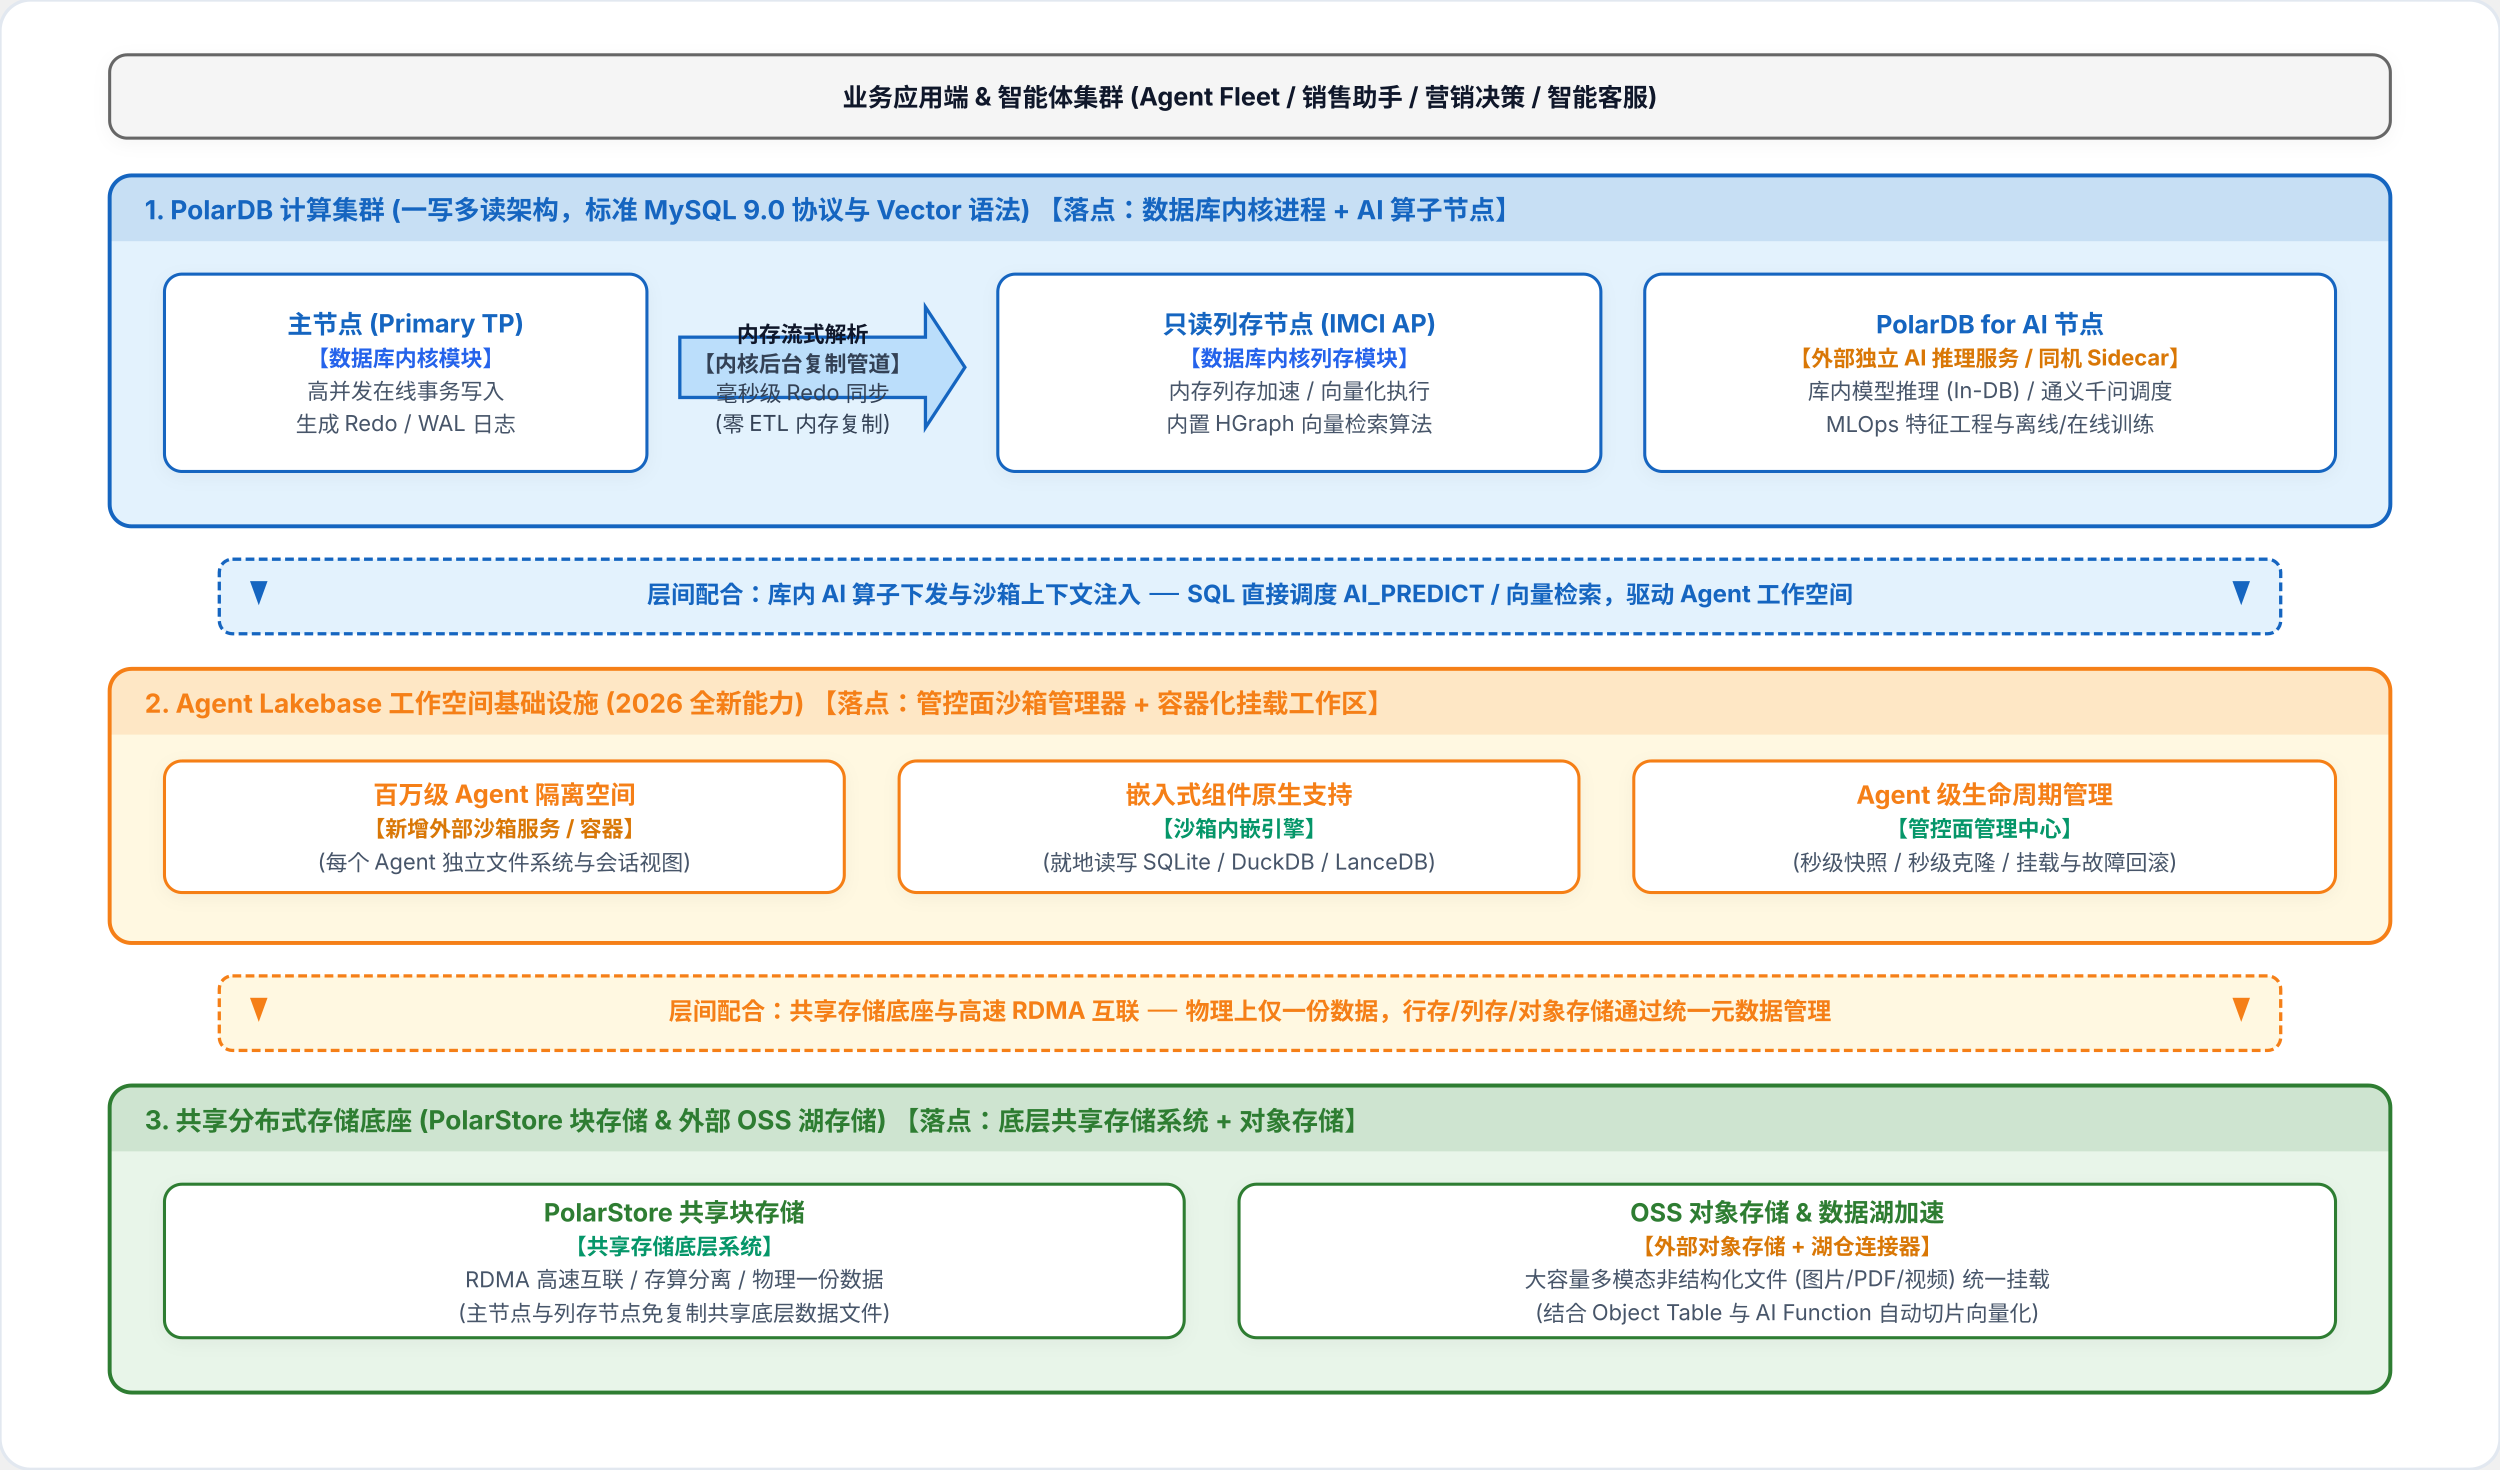
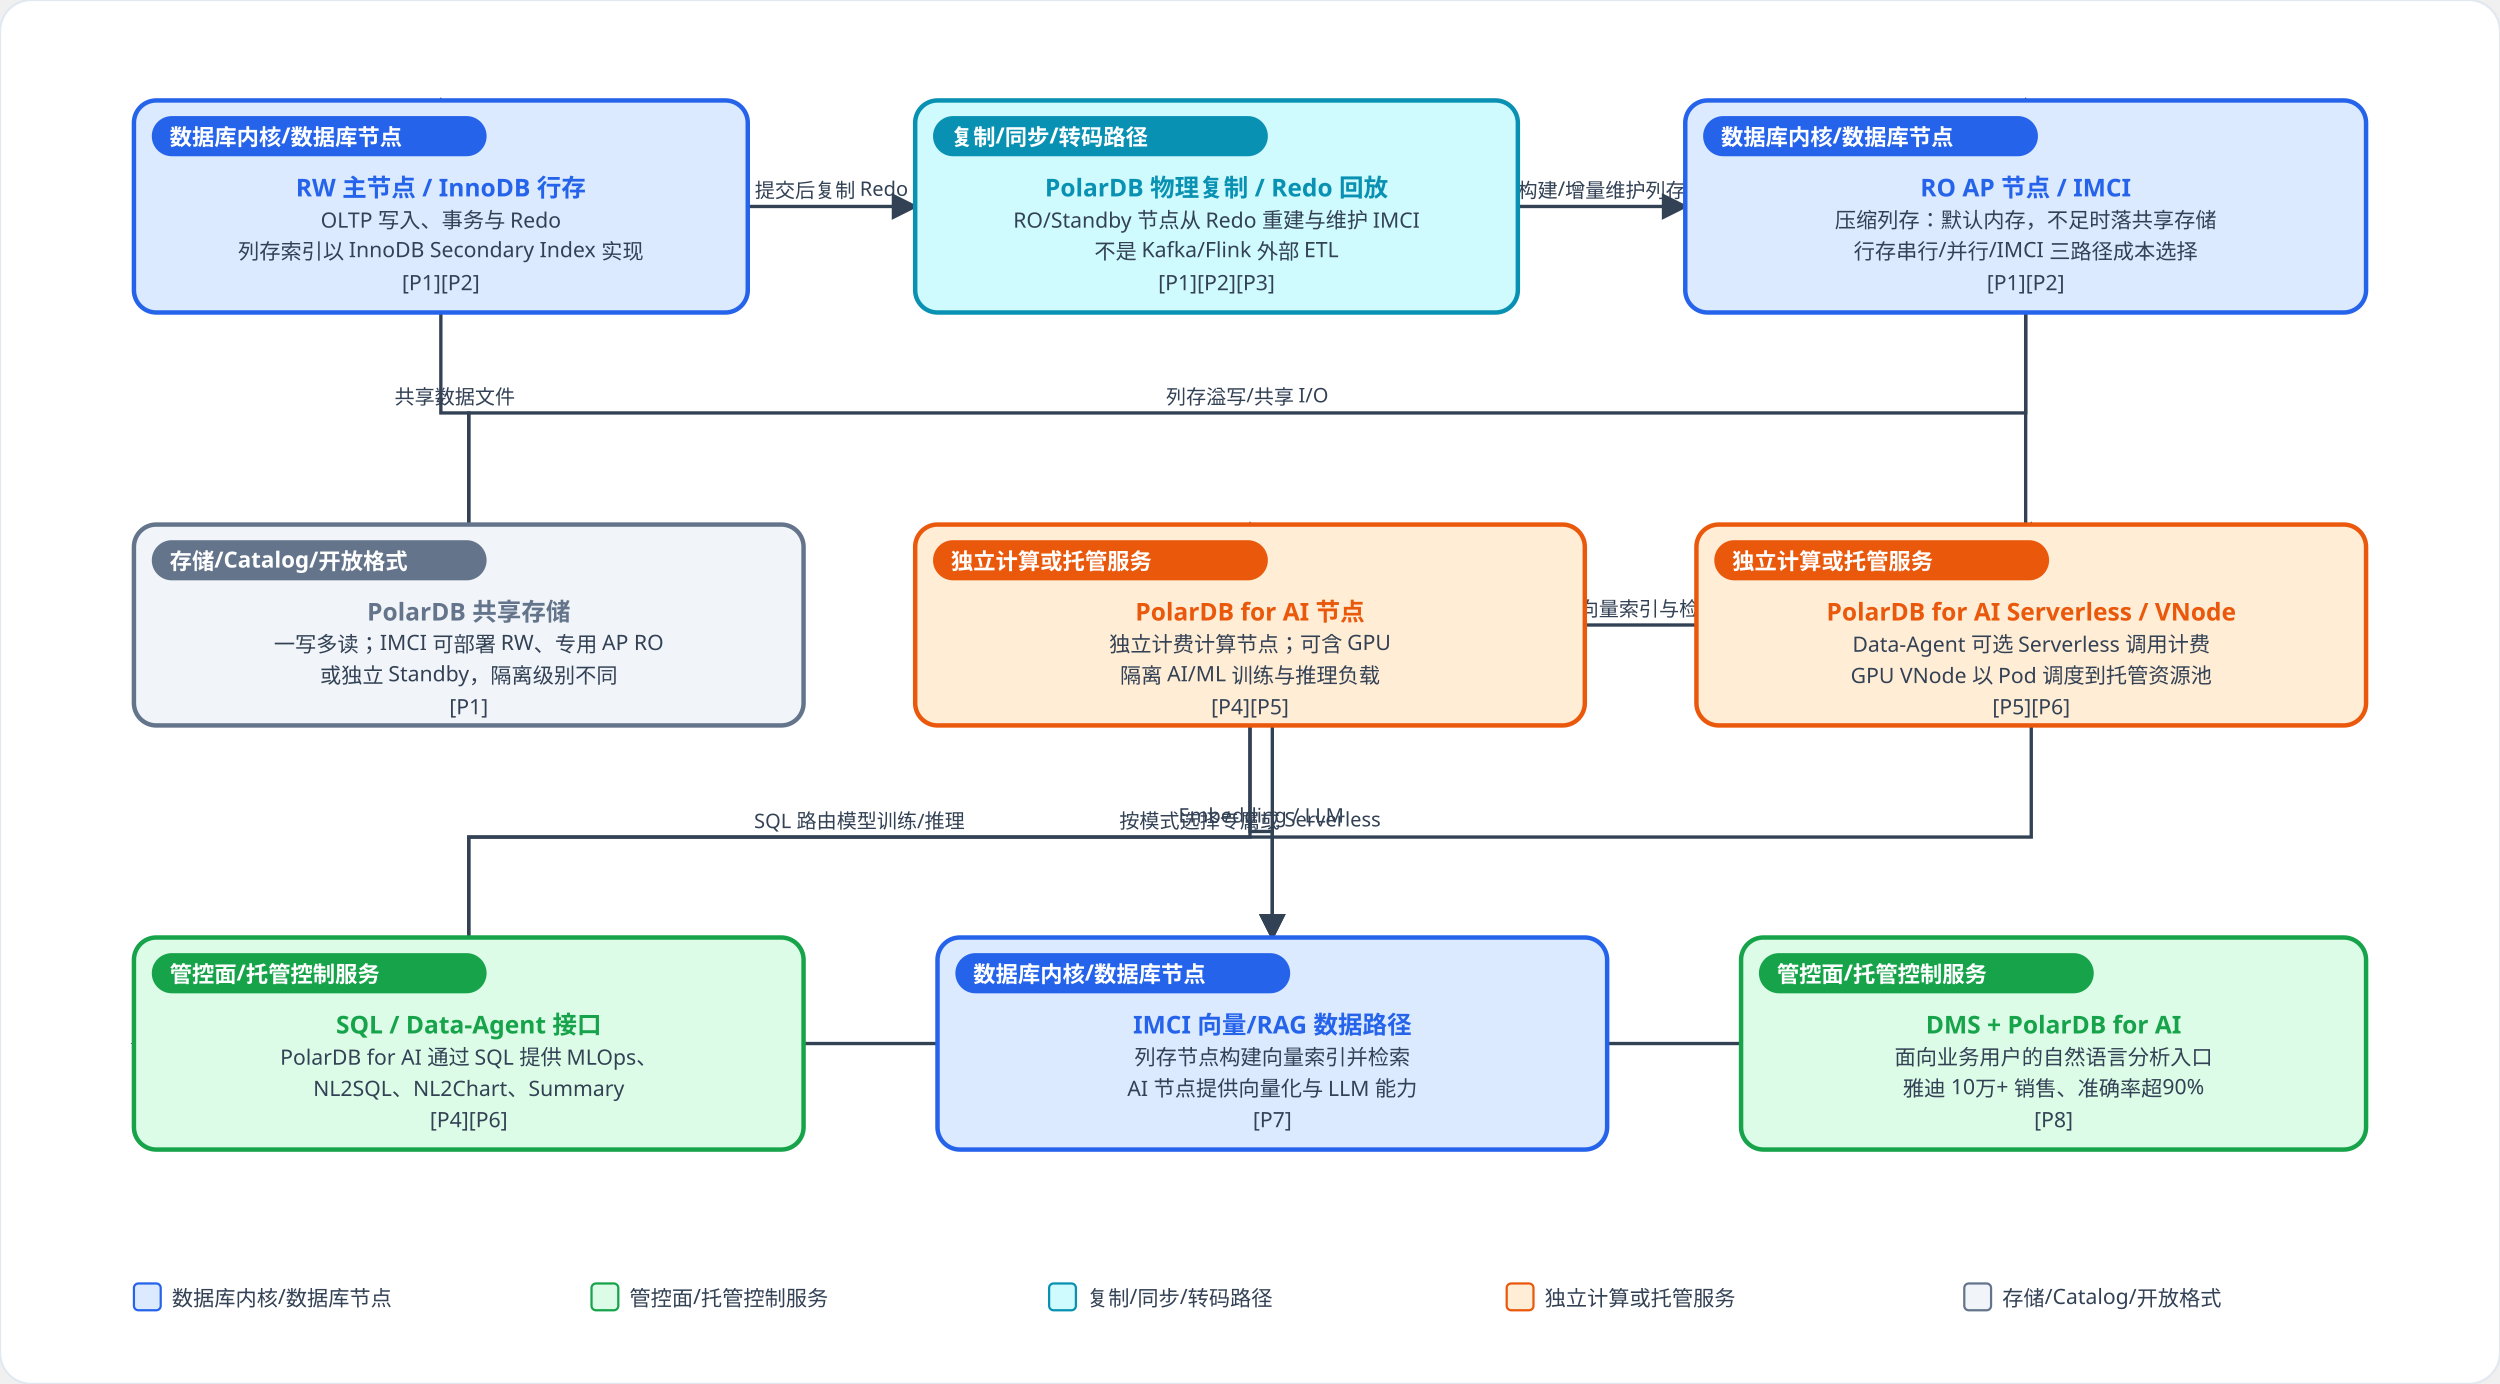
- <svg xmlns="http://www.w3.org/2000/svg" viewBox="0 0 1140 670" width="100%" height="auto">
-   <rect x="0" y="0" width="1140" height="670" rx="14" fill="#ffffff" stroke="#e2e8f0" stroke-width="1.5" />
-   <rect x="50.0" y="80.0" width="1040.0" height="160.0" rx="10" fill="#e3f2fd" stroke="#1565c0" stroke-width="1.8" />
-   <path d="M 50.0 90.0 A 10 10 0 0 1 60.0 80.0 L 1080.0 80.0 A 10 10 0 0 1 1090.0 90.0 L 1090.0 110.0 L 50.0 110.0 Z" fill="#1565c0" opacity="0.14" />
-   <text x="66.0" y="100.0" font-family="-apple-system, BlinkMacSystemFont, Segoe UI, sans-serif" font-size="12" font-weight="700" fill="#1565c0">1. PolarDB 计算集群 (一写多读架构，标准 MySQL 9.0 协议与 Vector 语法)  【落点：数据库内核进程 + AI 算子节点】</text>
-   <rect x="50.0" y="305.0" width="1040.0" height="125.0" rx="10" fill="#fff8e1" stroke="#f57f17" stroke-width="1.8" />
-   <path d="M 50.0 315.0 A 10 10 0 0 1 60.0 305.0 L 1080.0 305.0 A 10 10 0 0 1 1090.0 315.0 L 1090.0 335.0 L 50.0 335.0 Z" fill="#f57f17" opacity="0.14" />
-   <text x="66.0" y="325.0" font-family="-apple-system, BlinkMacSystemFont, Segoe UI, sans-serif" font-size="12" font-weight="700" fill="#f57f17">2. Agent Lakebase 工作空间基础设施 (2026 全新能力)  【落点：管控面沙箱管理器 + 容器化挂载工作区】</text>
-   <rect x="50.0" y="495.0" width="1040.0" height="140.0" rx="10" fill="#e8f5e9" stroke="#2e7d32" stroke-width="1.8" />
-   <path d="M 50.0 505.0 A 10 10 0 0 1 60.0 495.0 L 1080.0 495.0 A 10 10 0 0 1 1090.0 505.0 L 1090.0 525.0 L 50.0 525.0 Z" fill="#2e7d32" opacity="0.14" />
-   <text x="66.0" y="515.0" font-family="-apple-system, BlinkMacSystemFont, Segoe UI, sans-serif" font-size="12" font-weight="700" fill="#2e7d32">3. 共享分布式存储底座 (PolarStore 块存储 &amp; 外部 OSS 湖存储)  【落点：底层共享存储系统 + 对象存储】</text>
-   <rect x="50.0" y="25.0" width="1040.0" height="38.0" rx="8" fill="#f5f5f5" stroke="#666666" stroke-width="1.4" filter="drop-shadow(0 2px 4px rgba(0,0,0,0.04))" />
-   <text x="570.0" y="48.5" font-family="-apple-system, BlinkMacSystemFont, Segoe UI, sans-serif" font-size="11.5" font-weight="700" fill="#0f172a" text-anchor="middle">业务应用端 &amp; 智能体集群 (Agent Fleet / 销售助手 / 营销决策 / 智能客服)</text>
-   <rect x="75.0" y="125.0" width="220.0" height="90.0" rx="8" fill="#ffffff" stroke="#1565c0" stroke-width="1.4" filter="drop-shadow(0 2px 4px rgba(0,0,0,0.04))" />
-   <text x="185.0" y="152.0" font-family="-apple-system, BlinkMacSystemFont, Segoe UI, sans-serif" font-size="11.5" font-weight="700" fill="#1565c0" text-anchor="middle">主节点 (Primary TP)</text>
-   <text x="185.0" y="167.0" font-family="-apple-system, BlinkMacSystemFont, Segoe UI, sans-serif" font-size="10" font-weight="700" fill="#2563eb" text-anchor="middle">【数据库内核模块】</text>
-   <text x="185.0" y="182.0" font-family="-apple-system, BlinkMacSystemFont, Segoe UI, sans-serif" font-size="10" font-weight="400" fill="#475569" text-anchor="middle">高并发在线事务写入</text>
-   <text x="185.0" y="197.0" font-family="-apple-system, BlinkMacSystemFont, Segoe UI, sans-serif" font-size="10" font-weight="400" fill="#475569" text-anchor="middle">生成 Redo / WAL 日志</text>
-   <path d="M 310.0 153.75 L 422.0 153.75 L 422.0 140.0 L 440.0 167.5 L 422.0 195.0 L 422.0 181.25 L 310.0 181.25 Z" fill="#bbdefb" stroke="#1565c0" stroke-width="1.5" />
-   <text x="366.0" y="156.0" font-family="-apple-system, BlinkMacSystemFont, Segoe UI, sans-serif" font-size="10" font-weight="700" fill="#0f172a" text-anchor="middle">内存流式解析</text>
-   <text x="366.0" y="169.5" font-family="-apple-system, BlinkMacSystemFont, Segoe UI, sans-serif" font-size="10" font-weight="700" fill="#334155" text-anchor="middle">【内核后台复制管道】</text>
-   <text x="366.0" y="183.0" font-family="-apple-system, BlinkMacSystemFont, Segoe UI, sans-serif" font-size="10" font-weight="400" fill="#334155" text-anchor="middle">毫秒级 Redo 同步</text>
-   <text x="366.0" y="196.5" font-family="-apple-system, BlinkMacSystemFont, Segoe UI, sans-serif" font-size="10" font-weight="400" fill="#334155" text-anchor="middle">(零 ETL 内存复制)</text>
-   <rect x="455.0" y="125.0" width="275.0" height="90.0" rx="8" fill="#ffffff" stroke="#1565c0" stroke-width="1.4" filter="drop-shadow(0 2px 4px rgba(0,0,0,0.04))" />
-   <text x="592.5" y="152.0" font-family="-apple-system, BlinkMacSystemFont, Segoe UI, sans-serif" font-size="11.5" font-weight="700" fill="#1565c0" text-anchor="middle">只读列存节点 (IMCI AP)</text>
-   <text x="592.5" y="167.0" font-family="-apple-system, BlinkMacSystemFont, Segoe UI, sans-serif" font-size="10" font-weight="700" fill="#2563eb" text-anchor="middle">【数据库内核列存模块】</text>
-   <text x="592.5" y="182.0" font-family="-apple-system, BlinkMacSystemFont, Segoe UI, sans-serif" font-size="10" font-weight="400" fill="#475569" text-anchor="middle">内存列存加速 / 向量化执行</text>
-   <text x="592.5" y="197.0" font-family="-apple-system, BlinkMacSystemFont, Segoe UI, sans-serif" font-size="10" font-weight="400" fill="#475569" text-anchor="middle">内置 HGraph 向量检索算法</text>
-   <rect x="750.0" y="125.0" width="315.0" height="90.0" rx="8" fill="#ffffff" stroke="#1565c0" stroke-width="1.4" filter="drop-shadow(0 2px 4px rgba(0,0,0,0.04))" />
-   <text x="907.5" y="152.0" font-family="-apple-system, BlinkMacSystemFont, Segoe UI, sans-serif" font-size="11.5" font-weight="700" fill="#1565c0" text-anchor="middle">PolarDB for AI 节点</text>
-   <text x="907.5" y="167.0" font-family="-apple-system, BlinkMacSystemFont, Segoe UI, sans-serif" font-size="10" font-weight="700" fill="#d97706" text-anchor="middle">【外部独立 AI 推理服务 / 同机 Sidecar】</text>
-   <text x="907.5" y="182.0" font-family="-apple-system, BlinkMacSystemFont, Segoe UI, sans-serif" font-size="10" font-weight="400" fill="#475569" text-anchor="middle">库内模型推理 (In-DB) / 通义千问调度</text>
-   <text x="907.5" y="197.0" font-family="-apple-system, BlinkMacSystemFont, Segoe UI, sans-serif" font-size="10" font-weight="400" fill="#475569" text-anchor="middle">MLOps 特征工程与离线/在线训练</text>
-   <rect x="100.0" y="255.0" width="940.0" height="34.0" rx="6" fill="#e3f2fd" stroke="#1565c0" stroke-width="1.5" stroke-dasharray="4 2" />
-   <polygon points="114.0,265.0 122.0,265.0 118.0,276.0" fill="#1565c0" />
-   <polygon points="1018.0,265.0 1026.0,265.0 1022.0,276.0" fill="#1565c0" />
-   <text x="570.0" y="275.0" font-family="-apple-system, BlinkMacSystemFont, Segoe UI, sans-serif" font-size="11" font-weight="700" fill="#1565c0" text-anchor="middle">层间配合：库内 AI 算子下发与沙箱上下文注入 ── SQL 直接调度 AI_PREDICT / 向量检索，驱动 Agent 工作空间</text>
-   <rect x="75.0" y="347.0" width="310.0" height="60.0" rx="8" fill="#ffffff" stroke="#f57f17" stroke-width="1.4" filter="drop-shadow(0 2px 4px rgba(0,0,0,0.04))" />
-   <text x="230.0" y="366.5" font-family="-apple-system, BlinkMacSystemFont, Segoe UI, sans-serif" font-size="11.5" font-weight="700" fill="#f57f17" text-anchor="middle">百万级 Agent 隔离空间</text>
-   <text x="230.0" y="381.5" font-family="-apple-system, BlinkMacSystemFont, Segoe UI, sans-serif" font-size="10" font-weight="700" fill="#d97706" text-anchor="middle">【新增外部沙箱服务 / 容器】</text>
-   <text x="230.0" y="396.5" font-family="-apple-system, BlinkMacSystemFont, Segoe UI, sans-serif" font-size="10" font-weight="400" fill="#475569" text-anchor="middle">(每个 Agent 独立文件系统与会话视图)</text>
-   <rect x="410.0" y="347.0" width="310.0" height="60.0" rx="8" fill="#ffffff" stroke="#f57f17" stroke-width="1.4" filter="drop-shadow(0 2px 4px rgba(0,0,0,0.04))" />
-   <text x="565.0" y="366.5" font-family="-apple-system, BlinkMacSystemFont, Segoe UI, sans-serif" font-size="11.5" font-weight="700" fill="#f57f17" text-anchor="middle">嵌入式组件原生支持</text>
-   <text x="565.0" y="381.5" font-family="-apple-system, BlinkMacSystemFont, Segoe UI, sans-serif" font-size="10" font-weight="700" fill="#059669" text-anchor="middle">【沙箱内嵌引擎】</text>
-   <text x="565.0" y="396.5" font-family="-apple-system, BlinkMacSystemFont, Segoe UI, sans-serif" font-size="10" font-weight="400" fill="#475569" text-anchor="middle">(就地读写 SQLite / DuckDB / LanceDB)</text>
-   <rect x="745.0" y="347.0" width="320.0" height="60.0" rx="8" fill="#ffffff" stroke="#f57f17" stroke-width="1.4" filter="drop-shadow(0 2px 4px rgba(0,0,0,0.04))" />
-   <text x="905.0" y="366.5" font-family="-apple-system, BlinkMacSystemFont, Segoe UI, sans-serif" font-size="11.5" font-weight="700" fill="#f57f17" text-anchor="middle">Agent 级生命周期管理</text>
-   <text x="905.0" y="381.5" font-family="-apple-system, BlinkMacSystemFont, Segoe UI, sans-serif" font-size="10" font-weight="700" fill="#059669" text-anchor="middle">【管控面管理中心】</text>
-   <text x="905.0" y="396.5" font-family="-apple-system, BlinkMacSystemFont, Segoe UI, sans-serif" font-size="10" font-weight="400" fill="#475569" text-anchor="middle">(秒级快照 / 秒级克隆 / 挂载与故障回滚)</text>
-   <rect x="100.0" y="445.0" width="940.0" height="34.0" rx="6" fill="#fff8e1" stroke="#f57f17" stroke-width="1.5" stroke-dasharray="4 2" />
-   <polygon points="114.0,455.0 122.0,455.0 118.0,466.0" fill="#f57f17" />
-   <polygon points="1018.0,455.0 1026.0,455.0 1022.0,466.0" fill="#f57f17" />
-   <text x="570.0" y="465.0" font-family="-apple-system, BlinkMacSystemFont, Segoe UI, sans-serif" font-size="11" font-weight="700" fill="#f57f17" text-anchor="middle">层间配合：共享存储底座与高速 RDMA 互联 ── 物理上仅一份数据，行存/列存/对象存储通过统一元数据管理</text>
-   <rect x="75.0" y="540.0" width="465.0" height="70.0" rx="8" fill="#ffffff" stroke="#2e7d32" stroke-width="1.4" filter="drop-shadow(0 2px 4px rgba(0,0,0,0.04))" />
-   <text x="307.5" y="557.0" font-family="-apple-system, BlinkMacSystemFont, Segoe UI, sans-serif" font-size="11.5" font-weight="700" fill="#2e7d32" text-anchor="middle">PolarStore 共享块存储</text>
-   <text x="307.5" y="572.0" font-family="-apple-system, BlinkMacSystemFont, Segoe UI, sans-serif" font-size="10" font-weight="700" fill="#059669" text-anchor="middle">【共享存储底层系统】</text>
-   <text x="307.5" y="587.0" font-family="-apple-system, BlinkMacSystemFont, Segoe UI, sans-serif" font-size="10" font-weight="400" fill="#475569" text-anchor="middle">RDMA 高速互联 / 存算分离 / 物理一份数据</text>
-   <text x="307.5" y="602.0" font-family="-apple-system, BlinkMacSystemFont, Segoe UI, sans-serif" font-size="10" font-weight="400" fill="#475569" text-anchor="middle">(主节点与列存节点免复制共享底层数据文件)</text>
-   <rect x="565.0" y="540.0" width="500.0" height="70.0" rx="8" fill="#ffffff" stroke="#2e7d32" stroke-width="1.4" filter="drop-shadow(0 2px 4px rgba(0,0,0,0.04))" />
-   <text x="815.0" y="557.0" font-family="-apple-system, BlinkMacSystemFont, Segoe UI, sans-serif" font-size="11.5" font-weight="700" fill="#2e7d32" text-anchor="middle">OSS 对象存储 &amp; 数据湖加速</text>
-   <text x="815.0" y="572.0" font-family="-apple-system, BlinkMacSystemFont, Segoe UI, sans-serif" font-size="10" font-weight="700" fill="#d97706" text-anchor="middle">【外部对象存储 + 湖仓连接器】</text>
-   <text x="815.0" y="587.0" font-family="-apple-system, BlinkMacSystemFont, Segoe UI, sans-serif" font-size="10" font-weight="400" fill="#475569" text-anchor="middle">大容量多模态非结构化文件 (图片/PDF/视频) 统一挂载</text>
-   <text x="815.0" y="602.0" font-family="-apple-system, BlinkMacSystemFont, Segoe UI, sans-serif" font-size="10" font-weight="400" fill="#475569" text-anchor="middle">(结合 Object Table 与 AI Function 自动切片向量化)</text>
+ <svg xmlns="http://www.w3.org/2000/svg" viewBox="0 0 1120 620" width="100%" height="auto">
+   <defs>
+     <marker id="arr" markerWidth="8" markerHeight="8" refX="7" refY="4" orient="auto">
+       <path d="M0,0 L8,4 L0,8 Z" fill="#334155" />
+     </marker>
+   </defs>
+   <rect width="1120" height="620" rx="14" fill="#fff" stroke="#e2e8f0" />
+   <path d="M335,92.5 L335,92.5 L410,92.5 L410,92.5" fill="none" stroke="#334155" stroke-width="1.5" marker-end="url(#arr)" />
+   <text x="372.5" y="88.5" text-anchor="middle" font-size="9" font-family="system-ui" fill="#334155">提交后复制 Redo</text>
+   <path d="M680,92.5 L680,92.5 L755,92.5 L755,92.5" fill="none" stroke="#334155" stroke-width="1.5" marker-end="url(#arr)" />
+   <text x="717.5" y="88.5" text-anchor="middle" font-size="9" font-family="system-ui" fill="#334155">后台构建/增量维护列存索引</text>
+   <path d="M210.0,325 L210.0,185.0 L197.5,185.0 L197.5,45" fill="none" stroke="#334155" stroke-width="1.5" marker-end="url(#arr)" />
+   <text x="203.75" y="181.0" text-anchor="middle" font-size="9" font-family="system-ui" fill="#334155">共享数据文件</text>
+   <path d="M210.0,325 L210.0,185.0 L907.5,185.0 L907.5,45" fill="none" stroke="#334155" stroke-width="1.5" marker-end="url(#arr)" />
+   <text x="558.75" y="181.0" text-anchor="middle" font-size="9" font-family="system-ui" fill="#334155">列存溢写/共享 I/O</text>
+   <path d="M210.0,515 L210.0,375.0 L560.0,375.0 L560.0,235" fill="none" stroke="#334155" stroke-width="1.5" marker-end="url(#arr)" />
+   <text x="385.0" y="371.0" text-anchor="middle" font-size="9" font-family="system-ui" fill="#334155">SQL 路由模型训练/推理</text>
+   <path d="M210.0,515 L210.0,375.0 L910.0,375.0 L910.0,235" fill="none" stroke="#334155" stroke-width="1.5" marker-end="url(#arr)" />
+   <text x="560.0" y="371.0" text-anchor="middle" font-size="9" font-family="system-ui" fill="#334155">按模式选择专属或 Serverless</text>
+   <path d="M560.0,325 L560.0,372.5 L570.0,372.5 L570.0,420" fill="none" stroke="#334155" stroke-width="1.5" marker-end="url(#arr)" />
+   <text x="565.0" y="368.5" text-anchor="middle" font-size="9" font-family="system-ui" fill="#334155">Embedding / LLM</text>
+   <path d="M907.5,140 L907.5,280.0 L570.0,280.0 L570.0,420" fill="none" stroke="#334155" stroke-width="1.5" marker-end="url(#arr)" />
+   <text x="738.75" y="276.0" text-anchor="middle" font-size="9" font-family="system-ui" fill="#334155">向量索引与检索</text>
+   <path d="M1060,467.5 L1060,467.5 L60,467.5 L60,467.5" fill="none" stroke="#334155" stroke-width="1.5" marker-end="url(#arr)" />
+   <text x="560.0" y="463.5" text-anchor="middle" font-size="9" font-family="system-ui" fill="#334155">自然语言请求</text>
+   <rect x="60" y="45" width="275" height="95" rx="10" fill="#dbeafe" stroke="#2563eb" stroke-width="2" />
+   <rect x="68" y="52" width="150" height="18" rx="9" fill="#2563eb" />
+   <text x="76" y="65" font-size="10" font-weight="700" font-family="system-ui" fill="#fff">数据库内核/数据库节点</text>
+   <text x="197.5" y="88" text-anchor="middle" font-size="11" font-weight="700" font-family="system-ui" fill="#2563eb">RW 主节点 / InnoDB 行存</text>
+   <text x="197.5" y="102" text-anchor="middle" font-size="9.5" font-weight="400" font-family="system-ui" fill="#334155">OLTP 写入、事务与 Redo</text>
+   <text x="197.5" y="116" text-anchor="middle" font-size="9.5" font-weight="400" font-family="system-ui" fill="#334155">列存索引以 InnoDB Secondary Index 实现</text>
+   <text x="197.5" y="130" text-anchor="middle" font-size="9.5" font-weight="400" font-family="system-ui" fill="#334155">[P1][P2]</text>
+   <rect x="410" y="45" width="270" height="95" rx="10" fill="#cffafe" stroke="#0891b2" stroke-width="2" />
+   <rect x="418" y="52" width="150" height="18" rx="9" fill="#0891b2" />
+   <text x="426" y="65" font-size="10" font-weight="700" font-family="system-ui" fill="#fff">复制/同步/转码路径</text>
+   <text x="545.0" y="88" text-anchor="middle" font-size="11" font-weight="700" font-family="system-ui" fill="#0891b2">PolarDB 物理复制 / Redo 回放</text>
+   <text x="545.0" y="102" text-anchor="middle" font-size="9.5" font-weight="400" font-family="system-ui" fill="#334155">RO/Standby 节点从 Redo 重建与维护 IMCI</text>
+   <text x="545.0" y="116" text-anchor="middle" font-size="9.5" font-weight="400" font-family="system-ui" fill="#334155">不是 Kafka/Flink 外部 ETL</text>
+   <text x="545.0" y="130" text-anchor="middle" font-size="9.5" font-weight="400" font-family="system-ui" fill="#334155">[P1][P2][P3]</text>
+   <rect x="755" y="45" width="305" height="95" rx="10" fill="#dbeafe" stroke="#2563eb" stroke-width="2" />
+   <rect x="763" y="52" width="150" height="18" rx="9" fill="#2563eb" />
+   <text x="771" y="65" font-size="10" font-weight="700" font-family="system-ui" fill="#fff">数据库内核/数据库节点</text>
+   <text x="907.5" y="88" text-anchor="middle" font-size="11" font-weight="700" font-family="system-ui" fill="#2563eb">RO AP 节点 / IMCI</text>
+   <text x="907.5" y="102" text-anchor="middle" font-size="9.5" font-weight="400" font-family="system-ui" fill="#334155">压缩列存：默认内存，不足时落共享存储</text>
+   <text x="907.5" y="116" text-anchor="middle" font-size="9.5" font-weight="400" font-family="system-ui" fill="#334155">行存串行/并行/IMCI 三路径成本选择</text>
+   <text x="907.5" y="130" text-anchor="middle" font-size="9.5" font-weight="400" font-family="system-ui" fill="#334155">[P1][P2]</text>
+   <rect x="60" y="235" width="300" height="90" rx="10" fill="#f1f5f9" stroke="#64748b" stroke-width="2" />
+   <rect x="68" y="242" width="150" height="18" rx="9" fill="#64748b" />
+   <text x="76" y="255" font-size="10" font-weight="700" font-family="system-ui" fill="#fff">存储/Catalog/开放格式</text>
+   <text x="210.0" y="278" text-anchor="middle" font-size="11" font-weight="700" font-family="system-ui" fill="#64748b">PolarDB 共享存储</text>
+   <text x="210.0" y="292" text-anchor="middle" font-size="9.5" font-weight="400" font-family="system-ui" fill="#334155">一写多读；IMCI 可部署 RW、专用 AP RO</text>
+   <text x="210.0" y="306" text-anchor="middle" font-size="9.5" font-weight="400" font-family="system-ui" fill="#334155">或独立 Standby，隔离级别不同</text>
+   <text x="210.0" y="320" text-anchor="middle" font-size="9.5" font-weight="400" font-family="system-ui" fill="#334155">[P1]</text>
+   <rect x="410" y="235" width="300" height="90" rx="10" fill="#ffedd5" stroke="#ea580c" stroke-width="2" />
+   <rect x="418" y="242" width="150" height="18" rx="9" fill="#ea580c" />
+   <text x="426" y="255" font-size="10" font-weight="700" font-family="system-ui" fill="#fff">独立计算或托管服务</text>
+   <text x="560.0" y="278" text-anchor="middle" font-size="11" font-weight="700" font-family="system-ui" fill="#ea580c">PolarDB for AI 节点</text>
+   <text x="560.0" y="292" text-anchor="middle" font-size="9.5" font-weight="400" font-family="system-ui" fill="#334155">独立计费计算节点；可含 GPU</text>
+   <text x="560.0" y="306" text-anchor="middle" font-size="9.5" font-weight="400" font-family="system-ui" fill="#334155">隔离 AI/ML 训练与推理负载</text>
+   <text x="560.0" y="320" text-anchor="middle" font-size="9.5" font-weight="400" font-family="system-ui" fill="#334155">[P4][P5]</text>
+   <rect x="760" y="235" width="300" height="90" rx="10" fill="#ffedd5" stroke="#ea580c" stroke-width="2" />
+   <rect x="768" y="242" width="150" height="18" rx="9" fill="#ea580c" />
+   <text x="776" y="255" font-size="10" font-weight="700" font-family="system-ui" fill="#fff">独立计算或托管服务</text>
+   <text x="910.0" y="278" text-anchor="middle" font-size="11" font-weight="700" font-family="system-ui" fill="#ea580c">PolarDB for AI Serverless / VNode</text>
+   <text x="910.0" y="292" text-anchor="middle" font-size="9.5" font-weight="400" font-family="system-ui" fill="#334155">Data-Agent 可选 Serverless 调用计费</text>
+   <text x="910.0" y="306" text-anchor="middle" font-size="9.5" font-weight="400" font-family="system-ui" fill="#334155">GPU VNode 以 Pod 调度到托管资源池</text>
+   <text x="910.0" y="320" text-anchor="middle" font-size="9.5" font-weight="400" font-family="system-ui" fill="#334155">[P5][P6]</text>
+   <rect x="60" y="420" width="300" height="95" rx="10" fill="#dcfce7" stroke="#16a34a" stroke-width="2" />
+   <rect x="68" y="427" width="150" height="18" rx="9" fill="#16a34a" />
+   <text x="76" y="440" font-size="10" font-weight="700" font-family="system-ui" fill="#fff">管控面/托管控制服务</text>
+   <text x="210.0" y="463" text-anchor="middle" font-size="11" font-weight="700" font-family="system-ui" fill="#16a34a">SQL / Data-Agent 接口</text>
+   <text x="210.0" y="477" text-anchor="middle" font-size="9.5" font-weight="400" font-family="system-ui" fill="#334155">PolarDB for AI 通过 SQL 提供 MLOps、</text>
+   <text x="210.0" y="491" text-anchor="middle" font-size="9.5" font-weight="400" font-family="system-ui" fill="#334155">NL2SQL、NL2Chart、Summary</text>
+   <text x="210.0" y="505" text-anchor="middle" font-size="9.5" font-weight="400" font-family="system-ui" fill="#334155">[P4][P6]</text>
+   <rect x="420" y="420" width="300" height="95" rx="10" fill="#dbeafe" stroke="#2563eb" stroke-width="2" />
+   <rect x="428" y="427" width="150" height="18" rx="9" fill="#2563eb" />
+   <text x="436" y="440" font-size="10" font-weight="700" font-family="system-ui" fill="#fff">数据库内核/数据库节点</text>
+   <text x="570.0" y="463" text-anchor="middle" font-size="11" font-weight="700" font-family="system-ui" fill="#2563eb">IMCI 向量/RAG 数据路径</text>
+   <text x="570.0" y="477" text-anchor="middle" font-size="9.5" font-weight="400" font-family="system-ui" fill="#334155">列存节点构建向量索引并检索</text>
+   <text x="570.0" y="491" text-anchor="middle" font-size="9.5" font-weight="400" font-family="system-ui" fill="#334155">AI 节点提供向量化与 LLM 能力</text>
+   <text x="570.0" y="505" text-anchor="middle" font-size="9.5" font-weight="400" font-family="system-ui" fill="#334155">[P7]</text>
+   <rect x="780" y="420" width="280" height="95" rx="10" fill="#dcfce7" stroke="#16a34a" stroke-width="2" />
+   <rect x="788" y="427" width="150" height="18" rx="9" fill="#16a34a" />
+   <text x="796" y="440" font-size="10" font-weight="700" font-family="system-ui" fill="#fff">管控面/托管控制服务</text>
+   <text x="920.0" y="463" text-anchor="middle" font-size="11" font-weight="700" font-family="system-ui" fill="#16a34a">DMS + PolarDB for AI</text>
+   <text x="920.0" y="477" text-anchor="middle" font-size="9.5" font-weight="400" font-family="system-ui" fill="#334155">面向业务用户的自然语言分析入口</text>
+   <text x="920.0" y="491" text-anchor="middle" font-size="9.5" font-weight="400" font-family="system-ui" fill="#334155">雅迪 10万+ 销售、准确率超90%</text>
+   <text x="920.0" y="505" text-anchor="middle" font-size="9.5" font-weight="400" font-family="system-ui" fill="#334155">[P8]</text>
+   <rect x="60" y="575" width="12" height="12" rx="2" fill="#dbeafe" stroke="#2563eb" />
+   <text x="77" y="585" font-size="9.5" font-family="system-ui" fill="#334155">数据库内核/数据库节点</text>
+   <rect x="265" y="575" width="12" height="12" rx="2" fill="#dcfce7" stroke="#16a34a" />
+   <text x="282" y="585" font-size="9.5" font-family="system-ui" fill="#334155">管控面/托管控制服务</text>
+   <rect x="470" y="575" width="12" height="12" rx="2" fill="#cffafe" stroke="#0891b2" />
+   <text x="487" y="585" font-size="9.5" font-family="system-ui" fill="#334155">复制/同步/转码路径</text>
+   <rect x="675" y="575" width="12" height="12" rx="2" fill="#ffedd5" stroke="#ea580c" />
+   <text x="692" y="585" font-size="9.5" font-family="system-ui" fill="#334155">独立计算或托管服务</text>
+   <rect x="880" y="575" width="12" height="12" rx="2" fill="#f1f5f9" stroke="#64748b" />
+   <text x="897" y="585" font-size="9.5" font-family="system-ui" fill="#334155">存储/Catalog/开放格式</text>
</svg>
